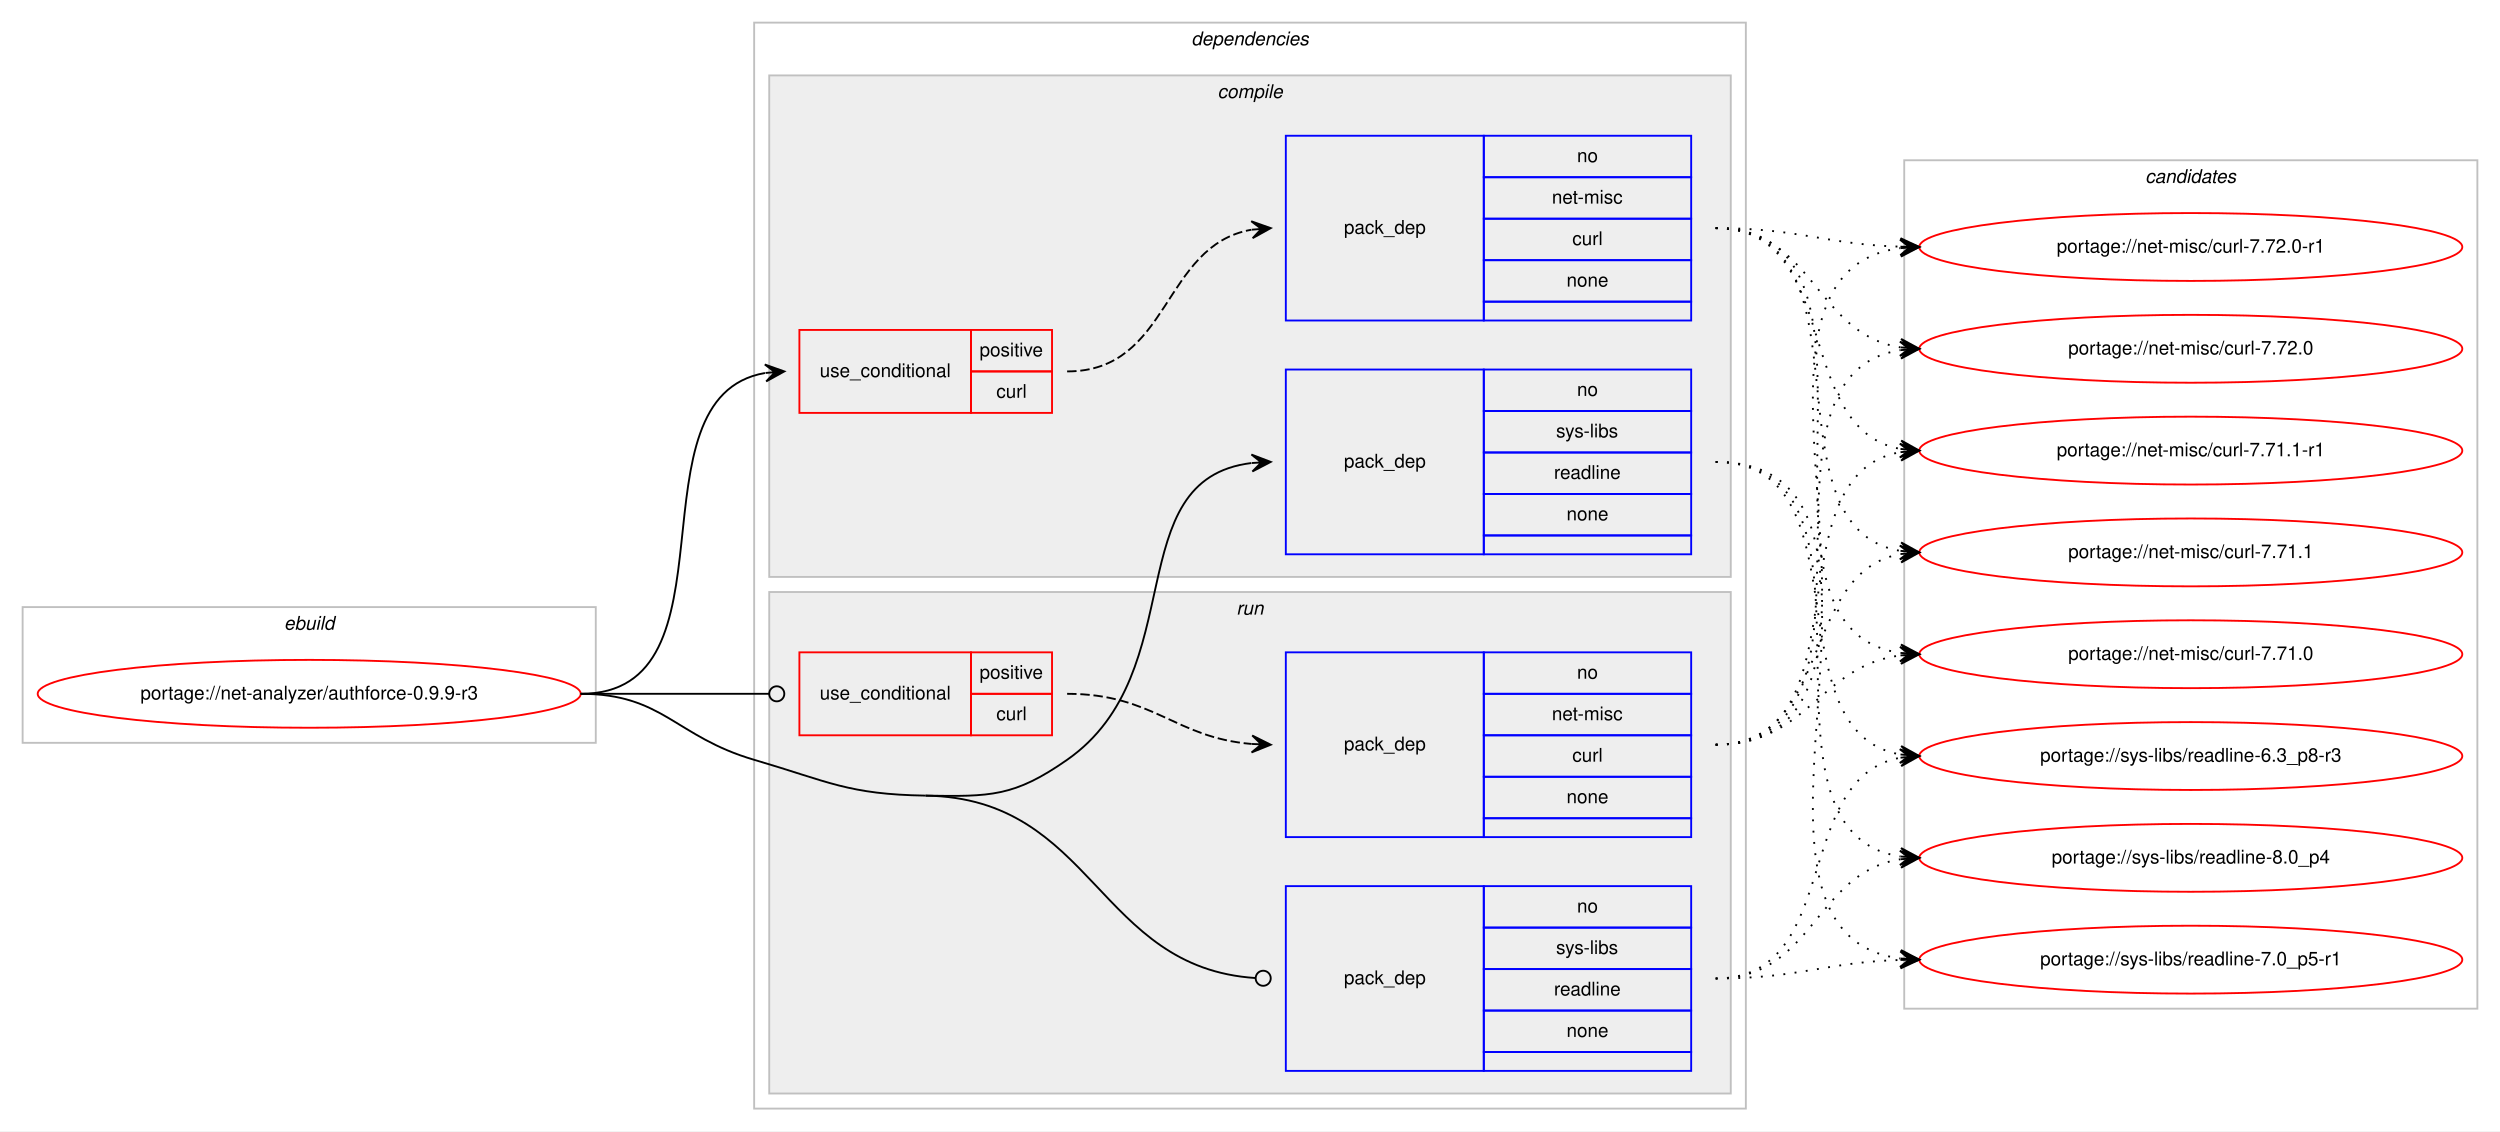
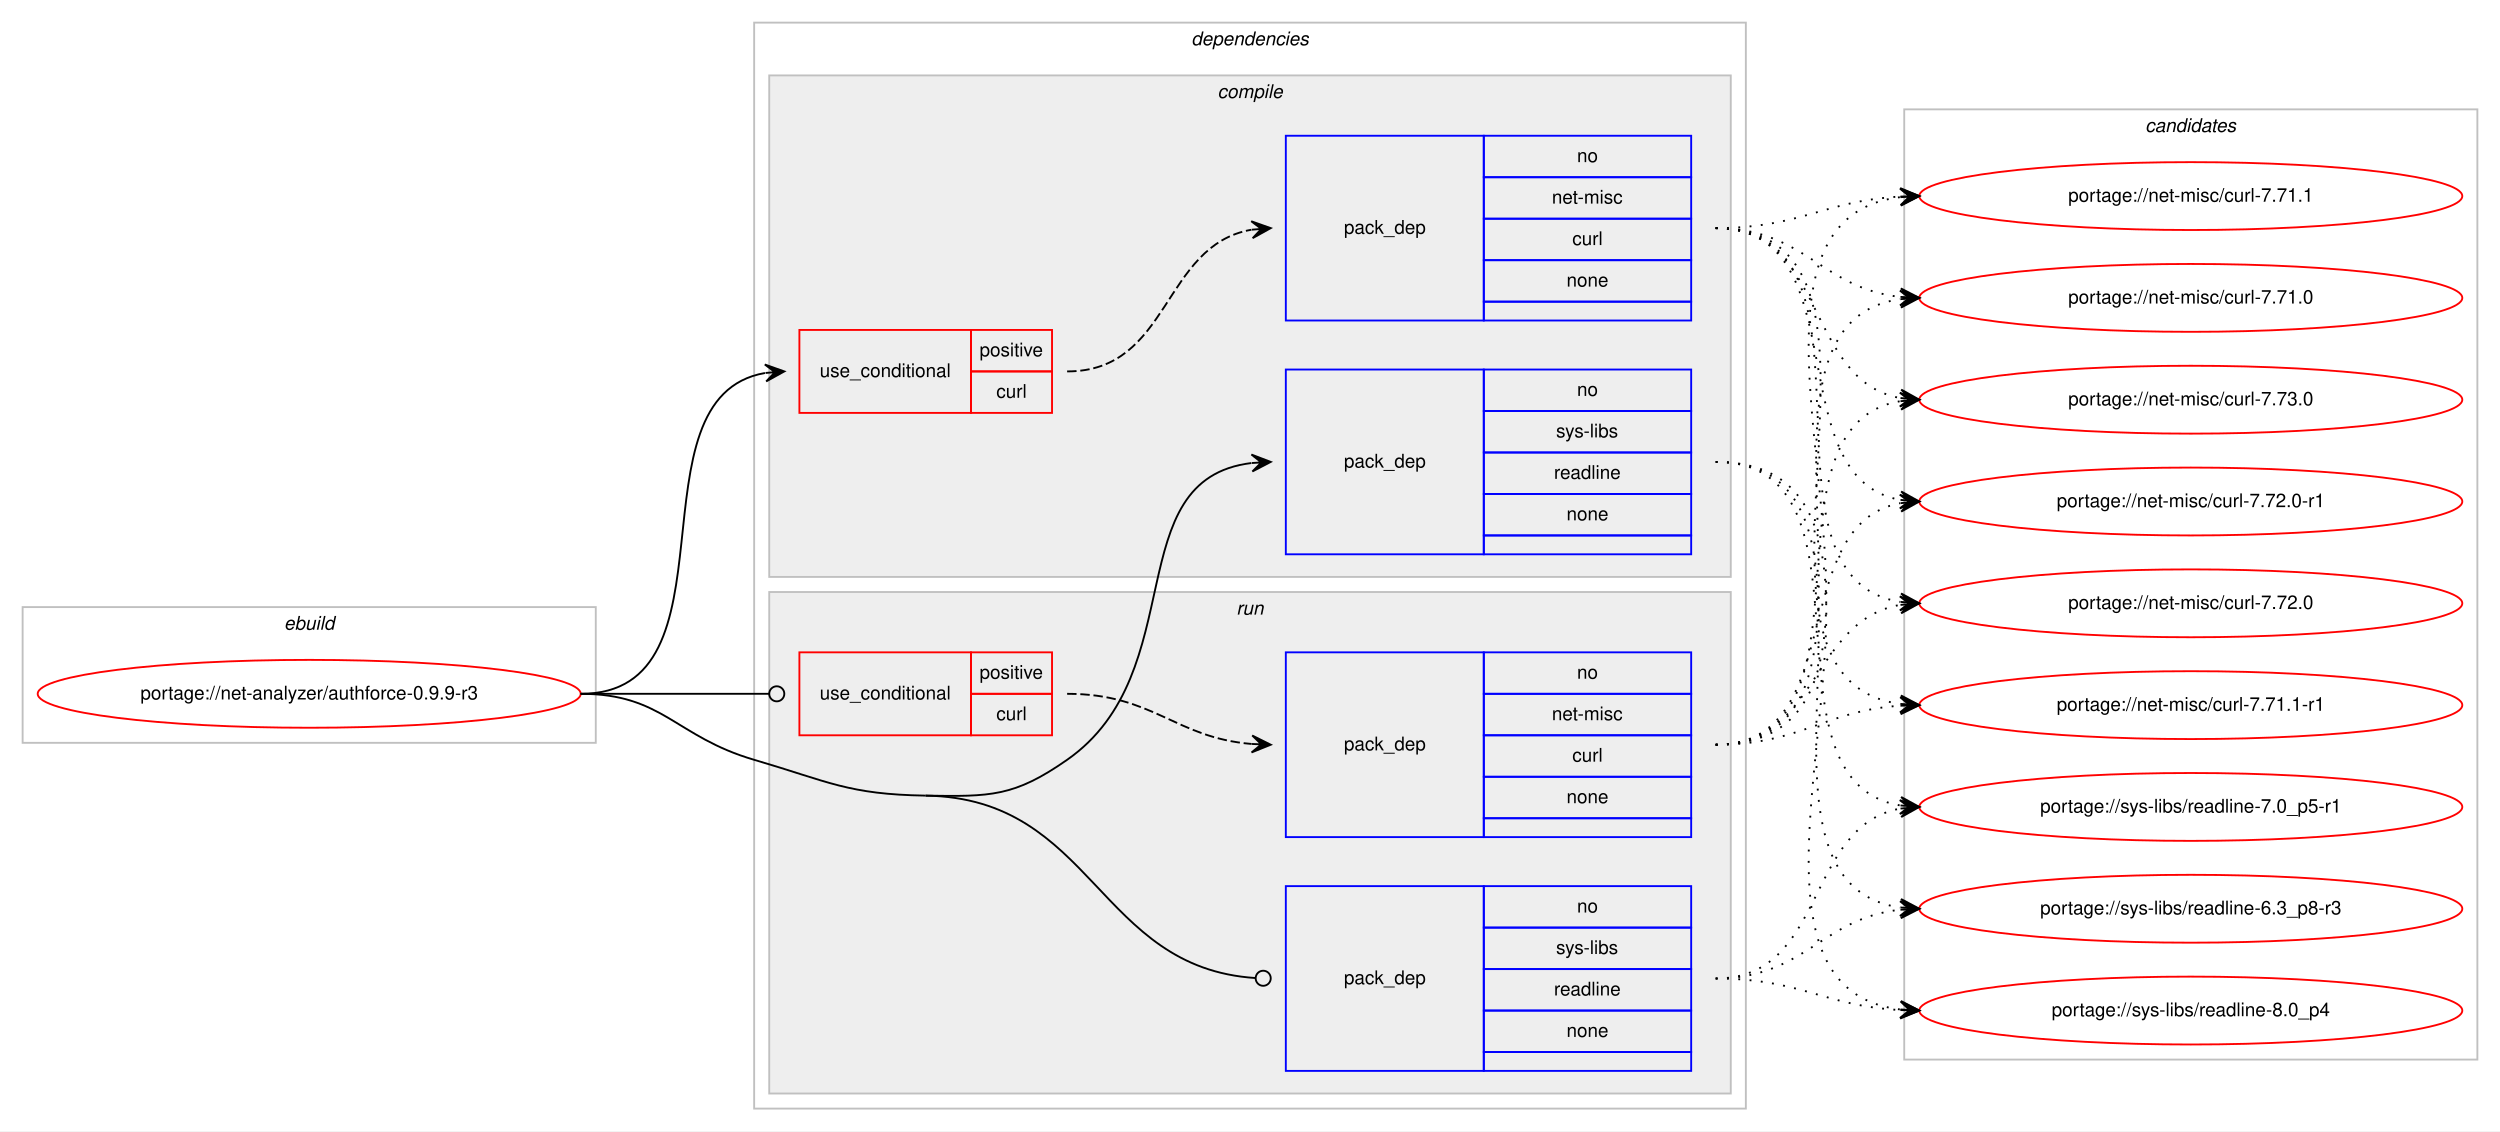
<svg xmlns="http://www.w3.org/2000/svg" xmlns:xlink="http://www.w3.org/1999/xlink" width="1326pt" height="600pt" viewBox="0.00 0.00 1326.00 600.00">
  <g id="graph0" class="graph" transform="scale(1 1) rotate(0) translate(4 596)">
    <polygon fill="#ffffff" stroke="transparent" points="-4,4 -4,-596 1322,-596 1322,4 -4,4" />
    <g id="clust1" class="cluster">
      <polygon fill="none" stroke="#c0c0c0" points="8,-202 8,-274 312,-274 312,-202 8,-202" />
      <text text-anchor="start" x="146.663" y="-262" font-family="Helvetica,sans-Serif" font-style="italic" font-size="10.00" fill="#000000">ebuild</text>
    </g>
    <g id="clust2" class="cluster">
      <polygon fill="none" stroke="#c0c0c0" points="396,-8 396,-584 922,-584 922,-8 396,-8" />
      <text text-anchor="start" x="627.875" y="-572" font-family="Helvetica,sans-Serif" font-style="italic" font-size="10.00" fill="#000000">dependencies</text>
    </g>
    <g id="clust3" class="cluster">
      <polygon fill="#eeeeee" stroke="#c0c0c0" points="404,-290 404,-556 914,-556 914,-290 404,-290" />
      <text text-anchor="start" x="641.778" y="-544" font-family="Helvetica,sans-Serif" font-style="italic" font-size="10.00" fill="#000000">compile</text>
    </g>
    <g id="clust8" class="cluster">
      <polygon fill="#eeeeee" stroke="#c0c0c0" points="404,-16 404,-282 914,-282 914,-16 404,-16" />
      <text text-anchor="start" x="651.777" y="-270" font-family="Helvetica,sans-Serif" font-style="italic" font-size="10.00" fill="#000000">run</text>
    </g>
    <g id="clust12" class="cluster">
-       <polygon fill="none" stroke="#c0c0c0" points="1006,-61 1006,-511 1310,-511 1310,-61 1006,-61" />
-       <text text-anchor="start" x="1133.824" y="-499" font-family="Helvetica,sans-Serif" font-style="italic" font-size="10.00" fill="#000000">candidates</text>
+       <polygon fill="none" stroke="#c0c0c0" points="1006,-34 1006,-538 1310,-538 1310,-34 1006,-34" />
+       <text text-anchor="start" x="1133.824" y="-526" font-family="Helvetica,sans-Serif" font-style="italic" font-size="10.00" fill="#000000">candidates</text>
    </g>
    <g id="node1" class="node">
      <g id="a_node1">
        <a xlink:href="../net-analyzer/authforce-0.9.9-r3.svg" xlink:title="portage://net-analyzer/authforce-0.9.9-r3">
          <ellipse fill="none" stroke="#ff0000" cx="160" cy="-228" rx="144" ry="18" />
          <text text-anchor="middle" x="160" y="-225" font-family="Helvetica,sans-Serif" font-size="10.00" fill="#000000">portage://net-analyzer/authforce-0.9.9-r3</text>
        </a>
      </g>
    </g>
    <g id="node2" class="node">
      <polygon fill="none" stroke="#ff0000" points="420,-377 420,-421 511,-421 511,-377 420,-377" />
      <text text-anchor="start" x="430.767" y="-396" font-family="Helvetica,sans-Serif" font-size="10.00" fill="#000000">use_conditional</text>
      <polygon fill="none" stroke="#ff0000" points="511,-399 511,-421 554,-421 554,-399 511,-399" />
      <text text-anchor="start" x="515.553" y="-407" font-family="Helvetica,sans-Serif" font-size="10.00" fill="#000000">positive</text>
      <polygon fill="none" stroke="#ff0000" points="511,-377 511,-399 554,-399 554,-377 511,-377" />
      <text text-anchor="start" x="524.447" y="-385" font-family="Helvetica,sans-Serif" font-size="10.00" fill="#000000">curl</text>
    </g>
    <g id="edge2" class="edge">
      <path fill="none" stroke="#000000" d="M304,-228C390.202,-228 327.727,-385.26 401.733,-398.161" />
      <polygon fill="#000000" stroke="#000000" points="412,-399 401.666,-402.67 407.017,-398.592 402.033,-398.185 402.033,-398.185 402.033,-398.185 407.017,-398.592 402.4,-393.7 412,-399 412,-399" />
    </g>
    <g id="node4" class="node">
      <polygon fill="none" stroke="#0000ff" points="678,-302 678,-400 783,-400 783,-302 678,-302" />
      <text text-anchor="start" x="708.823" y="-348" font-family="Helvetica,sans-Serif" font-size="10.00" fill="#000000">pack_dep</text>
      <polygon fill="none" stroke="#0000ff" points="783,-378 783,-400 893,-400 893,-378 783,-378" />
      <text text-anchor="start" x="832.441" y="-386" font-family="Helvetica,sans-Serif" font-size="10.00" fill="#000000">no</text>
      <polygon fill="none" stroke="#0000ff" points="783,-356 783,-378 893,-378 893,-356 783,-356" />
      <text text-anchor="start" x="821.337" y="-364" font-family="Helvetica,sans-Serif" font-size="10.00" fill="#000000">sys-libs</text>
      <polygon fill="none" stroke="#0000ff" points="783,-334 783,-356 893,-356 893,-334 783,-334" />
      <text text-anchor="start" x="820.219" y="-342" font-family="Helvetica,sans-Serif" font-size="10.00" fill="#000000">readline</text>
      <polygon fill="none" stroke="#0000ff" points="783,-312 783,-334 893,-334 893,-312 783,-312" />
      <text text-anchor="start" x="826.882" y="-320" font-family="Helvetica,sans-Serif" font-size="10.00" fill="#000000">none</text>
      <polygon fill="none" stroke="#0000ff" points="783,-302 783,-312 893,-312 893,-302 783,-302" />
    </g>
    <g id="edge3" class="edge">
      <path fill="none" stroke="#000000" d="M487,-174C521.382,-173.458 533.809,-173.311 562,-193 628.739,-239.611 588.747,-341.719 659.746,-350.408" />
      <polygon fill="#000000" stroke="#000000" points="670,-351 659.757,-354.916 665.008,-350.712 660.017,-350.424 660.017,-350.424 660.017,-350.424 665.008,-350.712 660.276,-345.931 670,-351 670,-351" />
    </g>
    <g id="node5" class="node">
      <polygon fill="none" stroke="#ff0000" points="420,-206 420,-250 511,-250 511,-206 420,-206" />
      <text text-anchor="start" x="430.767" y="-225" font-family="Helvetica,sans-Serif" font-size="10.00" fill="#000000">use_conditional</text>
      <polygon fill="none" stroke="#ff0000" points="511,-228 511,-250 554,-250 554,-228 511,-228" />
      <text text-anchor="start" x="515.553" y="-236" font-family="Helvetica,sans-Serif" font-size="10.00" fill="#000000">positive</text>
      <polygon fill="none" stroke="#ff0000" points="511,-206 511,-228 554,-228 554,-206 511,-206" />
      <text text-anchor="start" x="524.447" y="-214" font-family="Helvetica,sans-Serif" font-size="10.00" fill="#000000">curl</text>
    </g>
    <g id="edge5" class="edge">
      <path fill="none" stroke="#000000" d="M304,-228C349.188,-228 362.47,-228 403.919,-228" />
      <ellipse fill="none" stroke="#000000" cx="408" cy="-228" rx="4" ry="4" />
    </g>
    <g id="node7" class="node">
      <polygon fill="none" stroke="#0000ff" points="678,-28 678,-126 783,-126 783,-28 678,-28" />
      <text text-anchor="start" x="708.823" y="-74" font-family="Helvetica,sans-Serif" font-size="10.00" fill="#000000">pack_dep</text>
      <polygon fill="none" stroke="#0000ff" points="783,-104 783,-126 893,-126 893,-104 783,-104" />
      <text text-anchor="start" x="832.441" y="-112" font-family="Helvetica,sans-Serif" font-size="10.00" fill="#000000">no</text>
      <polygon fill="none" stroke="#0000ff" points="783,-82 783,-104 893,-104 893,-82 783,-82" />
      <text text-anchor="start" x="821.337" y="-90" font-family="Helvetica,sans-Serif" font-size="10.00" fill="#000000">sys-libs</text>
      <polygon fill="none" stroke="#0000ff" points="783,-60 783,-82 893,-82 893,-60 783,-60" />
      <text text-anchor="start" x="820.219" y="-68" font-family="Helvetica,sans-Serif" font-size="10.00" fill="#000000">readline</text>
      <polygon fill="none" stroke="#0000ff" points="783,-38 783,-60 893,-60 893,-38 783,-38" />
      <text text-anchor="start" x="826.882" y="-46" font-family="Helvetica,sans-Serif" font-size="10.00" fill="#000000">none</text>
      <polygon fill="none" stroke="#0000ff" points="783,-28 783,-38 893,-38 893,-28 783,-28" />
    </g>
    <g id="edge6" class="edge">
      <path fill="none" stroke="#000000" d="M487,-174C576.255,-172.592 577.928,-82.699 661.891,-77.257" />
      <ellipse fill="none" stroke="#000000" cx="666.002" cy="-77.127" rx="4" ry="4" />
      <path fill="none" stroke="#000000" d="M304,-228C347.748,-228 354.013,-205.287 396,-193 435.654,-181.396 445.688,-174.652 487,-174" />
    </g>
    <g id="node3" class="node">
      <polygon fill="none" stroke="#0000ff" points="678,-426 678,-524 783,-524 783,-426 678,-426" />
      <text text-anchor="start" x="708.823" y="-472" font-family="Helvetica,sans-Serif" font-size="10.00" fill="#000000">pack_dep</text>
      <polygon fill="none" stroke="#0000ff" points="783,-502 783,-524 893,-524 893,-502 783,-502" />
      <text text-anchor="start" x="832.441" y="-510" font-family="Helvetica,sans-Serif" font-size="10.00" fill="#000000">no</text>
      <polygon fill="none" stroke="#0000ff" points="783,-480 783,-502 893,-502 893,-480 783,-480" />
      <text text-anchor="start" x="819.113" y="-488" font-family="Helvetica,sans-Serif" font-size="10.00" fill="#000000">net-misc</text>
      <polygon fill="none" stroke="#0000ff" points="783,-458 783,-480 893,-480 893,-458 783,-458" />
      <text text-anchor="start" x="829.947" y="-466" font-family="Helvetica,sans-Serif" font-size="10.00" fill="#000000">curl</text>
      <polygon fill="none" stroke="#0000ff" points="783,-436 783,-458 893,-458 893,-436 783,-436" />
      <text text-anchor="start" x="826.882" y="-444" font-family="Helvetica,sans-Serif" font-size="10.00" fill="#000000">none</text>
      <polygon fill="none" stroke="#0000ff" points="783,-426 783,-436 893,-436 893,-426 783,-426" />
    </g>
    <g id="edge1" class="edge">
      <path fill="none" stroke="#000000" stroke-dasharray="5,2" d="M562,-399C617.025,-399 612.214,-465.797 659.76,-474.147" />
      <polygon fill="#000000" stroke="#000000" points="670,-475 659.661,-478.654 665.017,-474.585 660.035,-474.169 660.035,-474.169 660.035,-474.169 665.017,-474.585 660.408,-469.685 670,-475 670,-475" />
    </g>
    <g id="node8" class="node">
      <g id="a_node8">
-         <a xlink:href="../net-misc/curl-7.72.0-r1.svg" xlink:title="portage://net-misc/curl-7.72.0-r1">
-           <ellipse fill="none" stroke="#ff0000" cx="1158" cy="-465" rx="144" ry="18" />
-           <text text-anchor="middle" x="1158" y="-462" font-family="Helvetica,sans-Serif" font-size="10.00" fill="#000000">portage://net-misc/curl-7.72.0-r1</text>
+         <a xlink:href="../net-misc/curl-7.73.0.svg" xlink:title="portage://net-misc/curl-7.73.0">
+           <ellipse fill="none" stroke="#ff0000" cx="1158" cy="-384" rx="144" ry="18" />
+           <text text-anchor="middle" x="1158" y="-381" font-family="Helvetica,sans-Serif" font-size="10.00" fill="#000000">portage://net-misc/curl-7.73.0</text>
        </a>
      </g>
    </g>
    <g id="edge7" class="edge">
-       <path fill="none" stroke="#000000" stroke-dasharray="1,5" d="M906,-475C950.628,-475 963.873,-466.429 1003.842,-465.157" />
-       <polygon fill="#000000" stroke="#000000" points="1014,-465 1004.071,-469.654 1009.001,-465.077 1004.001,-465.155 1004.001,-465.155 1004.001,-465.155 1009.001,-465.077 1003.932,-460.655 1014,-465 1014,-465" />
+       <path fill="none" stroke="#000000" stroke-dasharray="1,5" d="M906,-475C965.09,-475 953.012,-394.352 1003.761,-384.901" />
+       <polygon fill="#000000" stroke="#000000" points="1014,-384 1004.433,-389.359 1009.019,-384.438 1004.038,-384.876 1004.038,-384.876 1004.038,-384.876 1009.019,-384.438 1003.644,-380.394 1014,-384 1014,-384" />
    </g>
    <g id="node9" class="node">
      <g id="a_node9">
-         <a xlink:href="../net-misc/curl-7.72.0.svg" xlink:title="portage://net-misc/curl-7.72.0">
-           <ellipse fill="none" stroke="#ff0000" cx="1158" cy="-411" rx="144" ry="18" />
-           <text text-anchor="middle" x="1158" y="-408" font-family="Helvetica,sans-Serif" font-size="10.00" fill="#000000">portage://net-misc/curl-7.72.0</text>
+         <a xlink:href="../net-misc/curl-7.72.0-r1.svg" xlink:title="portage://net-misc/curl-7.72.0-r1">
+           <ellipse fill="none" stroke="#ff0000" cx="1158" cy="-330" rx="144" ry="18" />
+           <text text-anchor="middle" x="1158" y="-327" font-family="Helvetica,sans-Serif" font-size="10.00" fill="#000000">portage://net-misc/curl-7.72.0-r1</text>
        </a>
      </g>
    </g>
    <g id="edge8" class="edge">
-       <path fill="none" stroke="#000000" stroke-dasharray="1,5" d="M906,-475C958.199,-475 958.421,-418.984 1003.92,-411.763" />
-       <polygon fill="#000000" stroke="#000000" points="1014,-411 1004.368,-416.242 1009.014,-411.378 1004.029,-411.755 1004.029,-411.755 1004.029,-411.755 1009.014,-411.378 1003.689,-407.268 1014,-411 1014,-411" />
+       <path fill="none" stroke="#000000" stroke-dasharray="1,5" d="M906,-475C982.746,-475 938.111,-342.735 1003.952,-330.851" />
+       <polygon fill="#000000" stroke="#000000" points="1014,-330 1004.416,-335.329 1009.018,-330.422 1004.036,-330.844 1004.036,-330.844 1004.036,-330.844 1009.018,-330.422 1003.656,-326.361 1014,-330 1014,-330" />
    </g>
    <g id="node10" class="node">
      <g id="a_node10">
-         <a xlink:href="../net-misc/curl-7.71.1-r1.svg" xlink:title="portage://net-misc/curl-7.71.1-r1">
-           <ellipse fill="none" stroke="#ff0000" cx="1158" cy="-357" rx="144" ry="18" />
-           <text text-anchor="middle" x="1158" y="-354" font-family="Helvetica,sans-Serif" font-size="10.00" fill="#000000">portage://net-misc/curl-7.71.1-r1</text>
+         <a xlink:href="../net-misc/curl-7.72.0.svg" xlink:title="portage://net-misc/curl-7.72.0">
+           <ellipse fill="none" stroke="#ff0000" cx="1158" cy="-276" rx="144" ry="18" />
+           <text text-anchor="middle" x="1158" y="-273" font-family="Helvetica,sans-Serif" font-size="10.00" fill="#000000">portage://net-misc/curl-7.72.0</text>
        </a>
      </g>
    </g>
    <g id="edge9" class="edge">
-       <path fill="none" stroke="#000000" stroke-dasharray="1,5" d="M906,-475C973.484,-475 946.106,-368.68 1003.956,-357.882" />
-       <polygon fill="#000000" stroke="#000000" points="1014,-357 1004.432,-362.358 1009.019,-357.437 1004.038,-357.875 1004.038,-357.875 1004.038,-357.875 1009.019,-357.437 1003.645,-353.392 1014,-357 1014,-357" />
+       <path fill="none" stroke="#000000" stroke-dasharray="1,5" d="M906,-475C1002.994,-475 919.856,-290.121 1003.833,-276.761" />
+       <polygon fill="#000000" stroke="#000000" points="1014,-276 1004.364,-281.234 1009.014,-276.373 1004.028,-276.746 1004.028,-276.746 1004.028,-276.746 1009.014,-276.373 1003.692,-272.259 1014,-276 1014,-276" />
    </g>
    <g id="node11" class="node">
      <g id="a_node11">
-         <a xlink:href="../net-misc/curl-7.71.1.svg" xlink:title="portage://net-misc/curl-7.71.1">
-           <ellipse fill="none" stroke="#ff0000" cx="1158" cy="-303" rx="144" ry="18" />
-           <text text-anchor="middle" x="1158" y="-300" font-family="Helvetica,sans-Serif" font-size="10.00" fill="#000000">portage://net-misc/curl-7.71.1</text>
+         <a xlink:href="../net-misc/curl-7.71.1-r1.svg" xlink:title="portage://net-misc/curl-7.71.1-r1">
+           <ellipse fill="none" stroke="#ff0000" cx="1158" cy="-222" rx="144" ry="18" />
+           <text text-anchor="middle" x="1158" y="-219" font-family="Helvetica,sans-Serif" font-size="10.00" fill="#000000">portage://net-misc/curl-7.71.1-r1</text>
        </a>
      </g>
    </g>
    <g id="edge10" class="edge">
-       <path fill="none" stroke="#000000" stroke-dasharray="1,5" d="M906,-475C992.563,-475 929.411,-316.82 1003.692,-303.844" />
-       <polygon fill="#000000" stroke="#000000" points="1014,-303 1004.401,-308.301 1009.017,-303.408 1004.033,-303.817 1004.033,-303.817 1004.033,-303.817 1009.017,-303.408 1003.666,-299.332 1014,-303 1014,-303" />
+       <path fill="none" stroke="#000000" stroke-dasharray="1,5" d="M906,-475C1024.679,-475 899.516,-236.607 1003.908,-222.639" />
+       <polygon fill="#000000" stroke="#000000" points="1014,-222 1004.304,-227.123 1009.01,-222.316 1004.02,-222.632 1004.02,-222.632 1004.02,-222.632 1009.01,-222.316 1003.736,-218.141 1014,-222 1014,-222" />
    </g>
    <g id="node12" class="node">
      <g id="a_node12">
-         <a xlink:href="../net-misc/curl-7.71.0.svg" xlink:title="portage://net-misc/curl-7.71.0">
-           <ellipse fill="none" stroke="#ff0000" cx="1158" cy="-249" rx="144" ry="18" />
-           <text text-anchor="middle" x="1158" y="-246" font-family="Helvetica,sans-Serif" font-size="10.00" fill="#000000">portage://net-misc/curl-7.71.0</text>
+         <a xlink:href="../net-misc/curl-7.71.1.svg" xlink:title="portage://net-misc/curl-7.71.1">
+           <ellipse fill="none" stroke="#ff0000" cx="1158" cy="-492" rx="144" ry="18" />
+           <text text-anchor="middle" x="1158" y="-489" font-family="Helvetica,sans-Serif" font-size="10.00" fill="#000000">portage://net-misc/curl-7.71.1</text>
        </a>
      </g>
    </g>
    <g id="edge11" class="edge">
-       <path fill="none" stroke="#000000" stroke-dasharray="1,5" d="M906,-475C1013.737,-475 909.831,-263.332 1003.926,-249.689" />
-       <polygon fill="#000000" stroke="#000000" points="1014,-249 1004.33,-254.172 1009.012,-249.341 1004.023,-249.683 1004.023,-249.683 1004.023,-249.683 1009.012,-249.341 1003.716,-245.193 1014,-249 1014,-249" />
+       <path fill="none" stroke="#000000" stroke-dasharray="1,5" d="M906,-475C950.985,-475 963.595,-489.57 1003.774,-491.733" />
+       <polygon fill="#000000" stroke="#000000" points="1014,-492 1003.886,-496.237 1009.002,-491.869 1004.003,-491.739 1004.003,-491.739 1004.003,-491.739 1009.002,-491.869 1004.121,-487.24 1014,-492 1014,-492" />
    </g>
    <g id="node13" class="node">
      <g id="a_node13">
-         <a xlink:href="../sys-libs/readline-8.0_p4.svg" xlink:title="portage://sys-libs/readline-8.0_p4">
-           <ellipse fill="none" stroke="#ff0000" cx="1158" cy="-141" rx="144" ry="18" />
-           <text text-anchor="middle" x="1158" y="-138" font-family="Helvetica,sans-Serif" font-size="10.00" fill="#000000">portage://sys-libs/readline-8.0_p4</text>
+         <a xlink:href="../net-misc/curl-7.71.0.svg" xlink:title="portage://net-misc/curl-7.71.0">
+           <ellipse fill="none" stroke="#ff0000" cx="1158" cy="-438" rx="144" ry="18" />
+           <text text-anchor="middle" x="1158" y="-435" font-family="Helvetica,sans-Serif" font-size="10.00" fill="#000000">portage://net-misc/curl-7.71.0</text>
        </a>
      </g>
    </g>
    <g id="edge12" class="edge">
-       <path fill="none" stroke="#000000" stroke-dasharray="1,5" d="M906,-351C1007.366,-351 915.772,-155.11 1003.947,-141.719" />
-       <polygon fill="#000000" stroke="#000000" points="1014,-141 1004.347,-146.202 1009.013,-141.357 1004.025,-141.714 1004.025,-141.714 1004.025,-141.714 1009.013,-141.357 1003.704,-137.225 1014,-141 1014,-141" />
+       <path fill="none" stroke="#000000" stroke-dasharray="1,5" d="M906,-475C953.171,-475 962.125,-443.02 1003.922,-438.523" />
+       <polygon fill="#000000" stroke="#000000" points="1014,-438 1004.247,-443.012 1009.007,-438.259 1004.013,-438.518 1004.013,-438.518 1004.013,-438.518 1009.007,-438.259 1003.78,-434.024 1014,-438 1014,-438" />
    </g>
    <g id="node14" class="node">
      <g id="a_node14">
-         <a xlink:href="../sys-libs/readline-7.0_p5-r1.svg" xlink:title="portage://sys-libs/readline-7.0_p5-r1">
-           <ellipse fill="none" stroke="#ff0000" cx="1158" cy="-87" rx="144" ry="18" />
-           <text text-anchor="middle" x="1158" y="-84" font-family="Helvetica,sans-Serif" font-size="10.00" fill="#000000">portage://sys-libs/readline-7.0_p5-r1</text>
+         <a xlink:href="../sys-libs/readline-8.0_p4.svg" xlink:title="portage://sys-libs/readline-8.0_p4">
+           <ellipse fill="none" stroke="#ff0000" cx="1158" cy="-60" rx="144" ry="18" />
+           <text text-anchor="middle" x="1158" y="-57" font-family="Helvetica,sans-Serif" font-size="10.00" fill="#000000">portage://sys-libs/readline-8.0_p4</text>
        </a>
      </g>
    </g>
    <g id="edge13" class="edge">
-       <path fill="none" stroke="#000000" stroke-dasharray="1,5" d="M906,-351C1029.182,-351 895.253,-101.741 1003.872,-87.623" />
-       <polygon fill="#000000" stroke="#000000" points="1014,-87 1004.295,-92.106 1009.009,-87.307 1004.019,-87.614 1004.019,-87.614 1004.019,-87.614 1009.009,-87.307 1003.742,-83.123 1014,-87 1014,-87" />
+       <path fill="none" stroke="#000000" stroke-dasharray="1,5" d="M906,-351C1040.316,-351 884.688,-75.143 1003.714,-60.596" />
+       <polygon fill="#000000" stroke="#000000" points="1014,-60 1004.277,-65.071 1009.008,-60.289 1004.017,-60.579 1004.017,-60.579 1004.017,-60.579 1009.008,-60.289 1003.756,-56.086 1014,-60 1014,-60" />
    </g>
    <g id="node15" class="node">
      <g id="a_node15">
+         <a xlink:href="../sys-libs/readline-7.0_p5-r1.svg" xlink:title="portage://sys-libs/readline-7.0_p5-r1">
+           <ellipse fill="none" stroke="#ff0000" cx="1158" cy="-168" rx="144" ry="18" />
+           <text text-anchor="middle" x="1158" y="-165" font-family="Helvetica,sans-Serif" font-size="10.00" fill="#000000">portage://sys-libs/readline-7.0_p5-r1</text>
+         </a>
+       </g>
+     </g>
+     <g id="edge14" class="edge">
+       <path fill="none" stroke="#000000" stroke-dasharray="1,5" d="M906,-351C996.752,-351 925.61,-182.018 1003.714,-168.816" />
+       <polygon fill="#000000" stroke="#000000" points="1014,-168 1004.387,-173.277 1009.016,-168.395 1004.031,-168.791 1004.031,-168.791 1004.031,-168.791 1009.016,-168.395 1003.675,-164.305 1014,-168 1014,-168" />
+     </g>
+     <g id="node16" class="node">
+       <g id="a_node16">
        <a xlink:href="../sys-libs/readline-6.3_p8-r3.svg" xlink:title="portage://sys-libs/readline-6.3_p8-r3">
-           <ellipse fill="none" stroke="#ff0000" cx="1158" cy="-195" rx="144" ry="18" />
-           <text text-anchor="middle" x="1158" y="-192" font-family="Helvetica,sans-Serif" font-size="10.00" fill="#000000">portage://sys-libs/readline-6.3_p8-r3</text>
-         </a>
-       </g>
-     </g>
-     <g id="edge14" class="edge">
-       <path fill="none" stroke="#000000" stroke-dasharray="1,5" d="M906,-351C986.704,-351 934.617,-208.118 1003.91,-195.839" />
-       <polygon fill="#000000" stroke="#000000" points="1014,-195 1004.408,-200.314 1009.017,-195.415 1004.034,-195.829 1004.034,-195.829 1004.034,-195.829 1009.017,-195.415 1003.661,-191.345 1014,-195 1014,-195" />
+           <ellipse fill="none" stroke="#ff0000" cx="1158" cy="-114" rx="144" ry="18" />
+           <text text-anchor="middle" x="1158" y="-111" font-family="Helvetica,sans-Serif" font-size="10.00" fill="#000000">portage://sys-libs/readline-6.3_p8-r3</text>
+         </a>
+       </g>
+     </g>
+     <g id="edge15" class="edge">
+       <path fill="none" stroke="#000000" stroke-dasharray="1,5" d="M906,-351C1018.137,-351 905.731,-128.581 1003.834,-114.68" />
+       <polygon fill="#000000" stroke="#000000" points="1014,-114 1004.323,-119.157 1009.011,-114.334 1004.022,-114.667 1004.022,-114.667 1004.022,-114.667 1009.011,-114.334 1003.722,-110.177 1014,-114 1014,-114" />
    </g>
    <g id="node6" class="node">
      <polygon fill="none" stroke="#0000ff" points="678,-152 678,-250 783,-250 783,-152 678,-152" />
      <text text-anchor="start" x="708.823" y="-198" font-family="Helvetica,sans-Serif" font-size="10.00" fill="#000000">pack_dep</text>
      <polygon fill="none" stroke="#0000ff" points="783,-228 783,-250 893,-250 893,-228 783,-228" />
      <text text-anchor="start" x="832.441" y="-236" font-family="Helvetica,sans-Serif" font-size="10.00" fill="#000000">no</text>
      <polygon fill="none" stroke="#0000ff" points="783,-206 783,-228 893,-228 893,-206 783,-206" />
      <text text-anchor="start" x="819.113" y="-214" font-family="Helvetica,sans-Serif" font-size="10.00" fill="#000000">net-misc</text>
      <polygon fill="none" stroke="#0000ff" points="783,-184 783,-206 893,-206 893,-184 783,-184" />
      <text text-anchor="start" x="829.947" y="-192" font-family="Helvetica,sans-Serif" font-size="10.00" fill="#000000">curl</text>
      <polygon fill="none" stroke="#0000ff" points="783,-162 783,-184 893,-184 893,-162 783,-162" />
      <text text-anchor="start" x="826.882" y="-170" font-family="Helvetica,sans-Serif" font-size="10.00" fill="#000000">none</text>
      <polygon fill="none" stroke="#0000ff" points="783,-152 783,-162 893,-162 893,-152 783,-152" />
    </g>
    <g id="edge4" class="edge">
      <path fill="none" stroke="#000000" stroke-dasharray="5,2" d="M562,-228C607.902,-228 619.004,-204.761 659.876,-201.403" />
      <polygon fill="#000000" stroke="#000000" points="670,-201 660.187,-205.894 665.004,-201.199 660.008,-201.398 660.008,-201.398 660.008,-201.398 665.004,-201.199 659.829,-196.901 670,-201 670,-201" />
    </g>
-     <g id="edge15" class="edge">
-       <path fill="none" stroke="#000000" stroke-dasharray="1,5" d="M906,-201C1029.182,-201 895.253,-450.259 1003.872,-464.377" />
-       <polygon fill="#000000" stroke="#000000" points="1014,-465 1003.742,-468.877 1009.009,-464.693 1004.019,-464.386 1004.019,-464.386 1004.019,-464.386 1009.009,-464.693 1004.295,-459.894 1014,-465 1014,-465" />
-     </g>
    <g id="edge16" class="edge">
-       <path fill="none" stroke="#000000" stroke-dasharray="1,5" d="M906,-201C1007.366,-201 915.772,-396.89 1003.947,-410.281" />
-       <polygon fill="#000000" stroke="#000000" points="1014,-411 1003.704,-414.775 1009.013,-410.643 1004.025,-410.286 1004.025,-410.286 1004.025,-410.286 1009.013,-410.643 1004.347,-405.798 1014,-411 1014,-411" />
+       <path fill="none" stroke="#000000" stroke-dasharray="1,5" d="M906,-201C996.752,-201 925.61,-369.982 1003.714,-383.184" />
+       <polygon fill="#000000" stroke="#000000" points="1014,-384 1003.675,-387.695 1009.016,-383.605 1004.031,-383.209 1004.031,-383.209 1004.031,-383.209 1009.016,-383.605 1004.387,-378.723 1014,-384 1014,-384" />
    </g>
    <g id="edge17" class="edge">
-       <path fill="none" stroke="#000000" stroke-dasharray="1,5" d="M906,-201C986.704,-201 934.617,-343.882 1003.91,-356.161" />
-       <polygon fill="#000000" stroke="#000000" points="1014,-357 1003.661,-360.656 1009.017,-356.586 1004.034,-356.171 1004.034,-356.171 1004.034,-356.171 1009.017,-356.586 1004.408,-351.686 1014,-357 1014,-357" />
+       <path fill="none" stroke="#000000" stroke-dasharray="1,5" d="M906,-201C977.123,-201 943.006,-317.71 1003.852,-329.107" />
+       <polygon fill="#000000" stroke="#000000" points="1014,-330 1003.644,-333.606 1009.019,-329.562 1004.038,-329.124 1004.038,-329.124 1004.038,-329.124 1009.019,-329.562 1004.433,-324.641 1014,-330 1014,-330" />
    </g>
    <g id="edge18" class="edge">
-       <path fill="none" stroke="#000000" stroke-dasharray="1,5" d="M906,-201C968.413,-201 950.337,-292.149 1003.947,-302.118" />
-       <polygon fill="#000000" stroke="#000000" points="1014,-303 1003.645,-306.609 1009.019,-302.563 1004.038,-302.126 1004.038,-302.126 1004.038,-302.126 1009.019,-302.563 1004.432,-297.643 1014,-303 1014,-303" />
+       <path fill="none" stroke="#000000" stroke-dasharray="1,5" d="M906,-201C960.787,-201 956.408,-266.918 1003.799,-275.158" />
+       <polygon fill="#000000" stroke="#000000" points="1014,-276 1003.664,-279.662 1009.017,-275.589 1004.034,-275.177 1004.034,-275.177 1004.034,-275.177 1009.017,-275.589 1004.404,-270.692 1014,-276 1014,-276" />
    </g>
    <g id="edge19" class="edge">
-       <path fill="none" stroke="#000000" stroke-dasharray="1,5" d="M906,-201C954.937,-201 960.838,-242.662 1003.891,-248.358" />
-       <polygon fill="#000000" stroke="#000000" points="1014,-249 1003.735,-252.857 1009.01,-248.683 1004.02,-248.366 1004.02,-248.366 1004.02,-248.366 1009.01,-248.683 1004.306,-243.875 1014,-249 1014,-249" />
+       <path fill="none" stroke="#000000" stroke-dasharray="1,5" d="M906,-201C951.365,-201 963.424,-219.075 1003.976,-221.687" />
+       <polygon fill="#000000" stroke="#000000" points="1014,-222 1003.864,-226.185 1009.002,-221.844 1004.005,-221.688 1004.005,-221.688 1004.005,-221.688 1009.002,-221.844 1004.145,-217.19 1014,-222 1014,-222" />
    </g>
    <g id="edge20" class="edge">
-       <path fill="none" stroke="#000000" stroke-dasharray="1,5" d="M906,-77C958.199,-77 958.421,-133.016 1003.92,-140.237" />
-       <polygon fill="#000000" stroke="#000000" points="1014,-141 1003.689,-144.732 1009.014,-140.622 1004.029,-140.245 1004.029,-140.245 1004.029,-140.245 1009.014,-140.622 1004.368,-135.758 1014,-141 1014,-141" />
+       <path fill="none" stroke="#000000" stroke-dasharray="1,5" d="M906,-201C1040.316,-201 884.688,-476.857 1003.714,-491.404" />
+       <polygon fill="#000000" stroke="#000000" points="1014,-492 1003.756,-495.914 1009.008,-491.711 1004.017,-491.421 1004.017,-491.421 1004.017,-491.421 1009.008,-491.711 1004.277,-486.929 1014,-492 1014,-492" />
    </g>
    <g id="edge21" class="edge">
-       <path fill="none" stroke="#000000" stroke-dasharray="1,5" d="M906,-77C950.628,-77 963.873,-85.571 1003.842,-86.843" />
-       <polygon fill="#000000" stroke="#000000" points="1014,-87 1003.932,-91.345 1009.001,-86.923 1004.001,-86.845 1004.001,-86.845 1004.001,-86.845 1009.001,-86.923 1004.071,-82.346 1014,-87 1014,-87" />
+       <path fill="none" stroke="#000000" stroke-dasharray="1,5" d="M906,-201C1018.137,-201 905.731,-423.419 1003.834,-437.32" />
+       <polygon fill="#000000" stroke="#000000" points="1014,-438 1003.722,-441.823 1009.011,-437.666 1004.022,-437.333 1004.022,-437.333 1004.022,-437.333 1009.011,-437.666 1004.323,-432.843 1014,-438 1014,-438" />
    </g>
    <g id="edge22" class="edge">
-       <path fill="none" stroke="#000000" stroke-dasharray="1,5" d="M906,-77C973.484,-77 946.106,-183.32 1003.956,-194.118" />
-       <polygon fill="#000000" stroke="#000000" points="1014,-195 1003.645,-198.608 1009.019,-194.563 1004.038,-194.125 1004.038,-194.125 1004.038,-194.125 1009.019,-194.563 1004.432,-189.642 1014,-195 1014,-195" />
+       <path fill="none" stroke="#000000" stroke-dasharray="1,5" d="M906,-77C950.985,-77 963.595,-62.43 1003.774,-60.267" />
+       <polygon fill="#000000" stroke="#000000" points="1014,-60 1004.121,-64.76 1009.002,-60.131 1004.003,-60.261 1004.003,-60.261 1004.003,-60.261 1009.002,-60.131 1003.886,-55.763 1014,-60 1014,-60" />
+     </g>
+     <g id="edge23" class="edge">
+       <path fill="none" stroke="#000000" stroke-dasharray="1,5" d="M906,-77C965.09,-77 953.012,-157.648 1003.761,-167.099" />
+       <polygon fill="#000000" stroke="#000000" points="1014,-168 1003.644,-171.606 1009.019,-167.562 1004.038,-167.124 1004.038,-167.124 1004.038,-167.124 1009.019,-167.562 1004.433,-162.641 1014,-168 1014,-168" />
+     </g>
+     <g id="edge24" class="edge">
+       <path fill="none" stroke="#000000" stroke-dasharray="1,5" d="M906,-77C953.171,-77 962.125,-108.98 1003.922,-113.477" />
+       <polygon fill="#000000" stroke="#000000" points="1014,-114 1003.78,-117.975 1009.007,-113.741 1004.013,-113.482 1004.013,-113.482 1004.013,-113.482 1009.007,-113.741 1004.247,-108.988 1014,-114 1014,-114" />
    </g>
  </g>
</svg>
